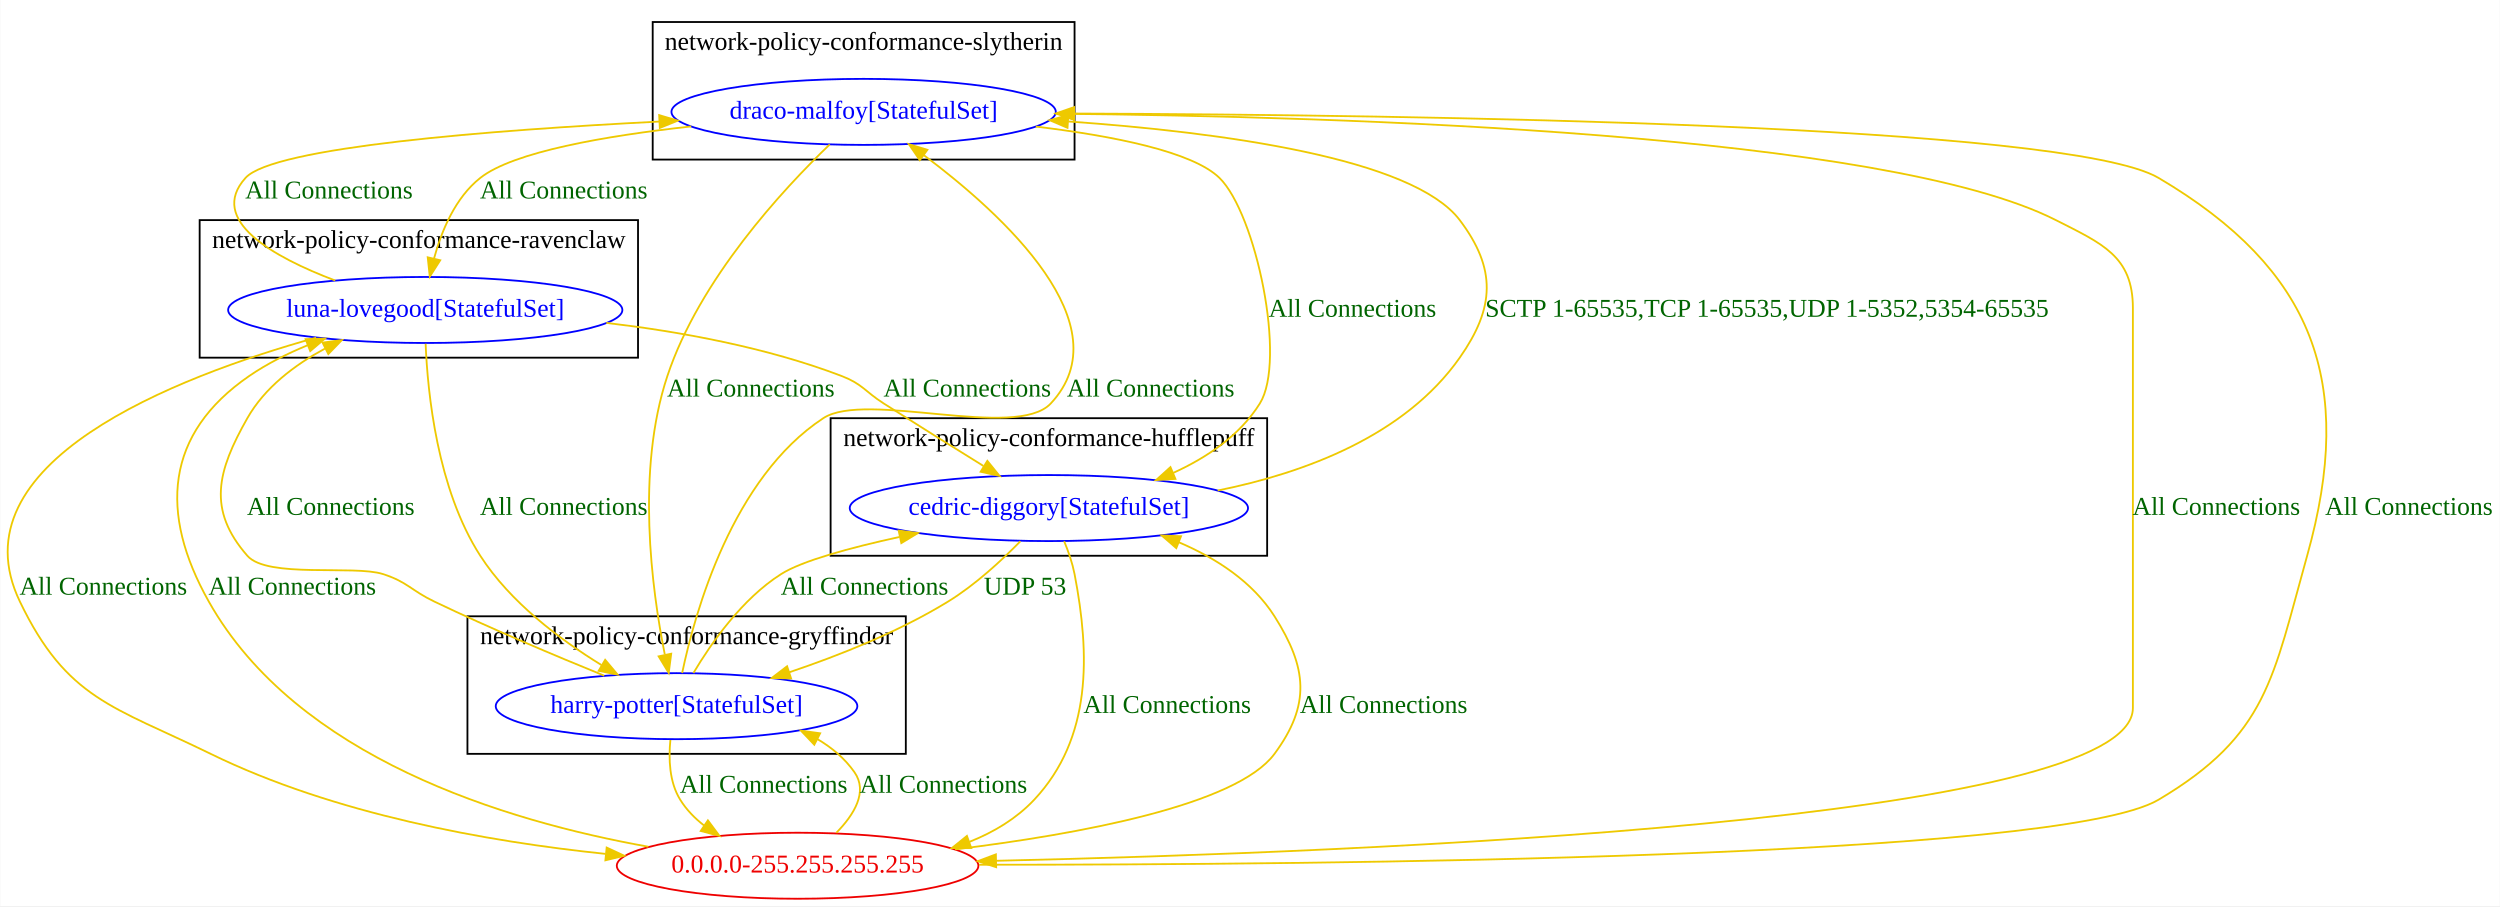
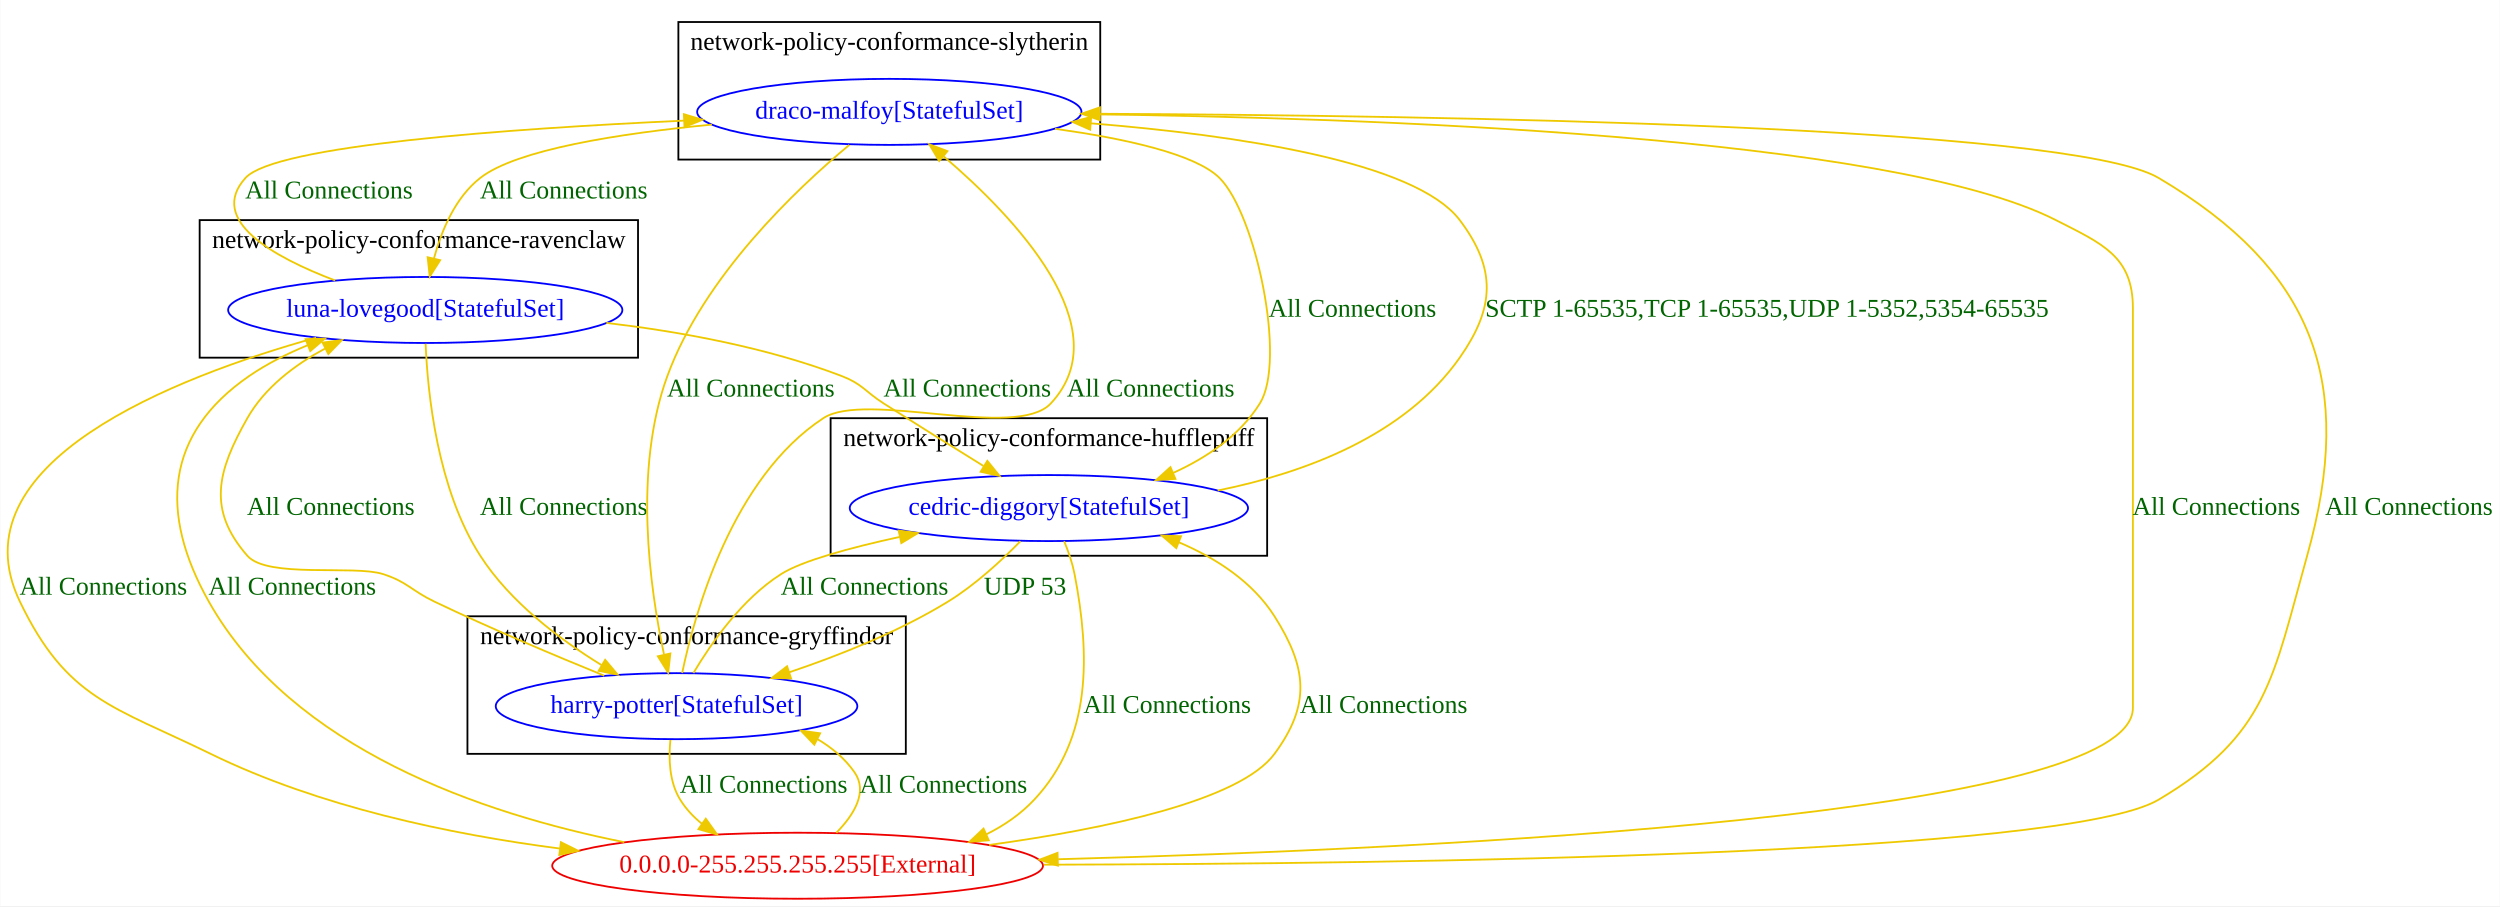
<svg xmlns="http://www.w3.org/2000/svg" width="1363pt" height="494pt" viewBox="0.00 0.00 1362.70 494.00">
  <g id="graph0" class="graph" transform="scale(1 1) rotate(0) translate(4 490)">
    <polygon fill="white" stroke="transparent" points="-4,4 -4,-490 1358.7,-490 1358.7,4 -4,4" />
-     <g id="clust3" class="cluster">
-       <polygon fill="none" stroke="black" points="104.7,-295 104.7,-370 343.7,-370 343.7,-295 104.7,-295" />
-       <text text-anchor="middle" x="224.2" y="-354.8" font-family="Times New Roman,serif" font-size="14.00">network-policy-conformance-ravenclaw</text>
-     </g>
-     <g id="clust4" class="cluster">
-       <polygon fill="none" stroke="black" points="351.7,-403 351.7,-478 581.7,-478 581.7,-403 351.7,-403" />
-       <text text-anchor="middle" x="466.7" y="-462.8" font-family="Times New Roman,serif" font-size="14.00">network-policy-conformance-slytherin</text>
-     </g>
    <g id="clust1" class="cluster">
      <polygon fill="none" stroke="black" points="250.7,-79 250.7,-154 489.7,-154 489.7,-79 250.7,-79" />
      <text text-anchor="middle" x="370.2" y="-138.8" font-family="Times New Roman,serif" font-size="14.00">network-policy-conformance-gryffindor</text>
    </g>
    <g id="clust2" class="cluster">
      <polygon fill="none" stroke="black" points="448.7,-187 448.7,-262 686.7,-262 686.7,-187 448.7,-187" />
      <text text-anchor="middle" x="567.7" y="-246.8" font-family="Times New Roman,serif" font-size="14.00">network-policy-conformance-hufflepuff</text>
+     </g>
+     <g id="clust3" class="cluster">
+       <polygon fill="none" stroke="black" points="104.7,-295 104.7,-370 343.7,-370 343.7,-295 104.7,-295" />
+       <text text-anchor="middle" x="224.2" y="-354.8" font-family="Times New Roman,serif" font-size="14.00">network-policy-conformance-ravenclaw</text>
+     </g>
+     <g id="clust4" class="cluster">
+       <polygon fill="none" stroke="black" points="365.7,-403 365.7,-478 595.7,-478 595.7,-403 365.7,-403" />
+       <text text-anchor="middle" x="480.7" y="-462.8" font-family="Times New Roman,serif" font-size="14.00">network-policy-conformance-slytherin</text>
    </g>
    <g id="node1" class="node">
      <ellipse fill="none" stroke="blue" cx="364.7" cy="-105" rx="98.58" ry="18" />
      <text text-anchor="middle" x="364.7" y="-101.3" font-family="Times New Roman,serif" font-size="14.00" fill="blue">harry-potter[StatefulSet]</text>
    </g>
    <g id="node2" class="node">
      <ellipse fill="none" stroke="blue" cx="567.7" cy="-213" rx="108.58" ry="18" />
      <text text-anchor="middle" x="567.7" y="-209.3" font-family="Times New Roman,serif" font-size="14.00" fill="blue">cedric-diggory[StatefulSet]</text>
    </g>
    <g id="edge6" class="edge">
      <path fill="none" stroke="#eec900" d="M373.9,-123.06C383.62,-139.42 400.47,-163.55 421.7,-177 433.12,-184.24 459.26,-191.36 486.32,-197.27" />
      <polygon fill="#eec900" stroke="#eec900" points="485.8,-200.73 496.31,-199.39 487.25,-193.89 485.8,-200.73" />
      <text text-anchor="middle" x="467.2" y="-165.8" font-family="Times New Roman,serif" font-size="14.00" fill="darkgreen">All Connections</text>
    </g>
    <g id="node3" class="node">
      <ellipse fill="none" stroke="blue" cx="227.7" cy="-321" rx="107.48" ry="18" />
      <text text-anchor="middle" x="227.7" y="-317.3" font-family="Times New Roman,serif" font-size="14.00" fill="blue">luna-lovegood[StatefulSet]</text>
    </g>
    <g id="edge7" class="edge">
      <path fill="none" stroke="#eec900" d="M325.29,-121.62C298.84,-132.38 263.34,-147.33 232.7,-162 219.96,-168.1 218.13,-172.65 204.7,-177 188.91,-182.11 141.62,-174.51 130.7,-187 108.76,-212.1 114.25,-233.01 130.7,-262 140.13,-278.63 156.44,-291.01 173.02,-299.95" />
      <polygon fill="#eec900" stroke="#eec900" points="171.71,-303.21 182.22,-304.58 174.85,-296.96 171.71,-303.21" />
      <text text-anchor="middle" x="176.2" y="-209.3" font-family="Times New Roman,serif" font-size="14.00" fill="darkgreen">All Connections</text>
    </g>
    <g id="node4" class="node">
-       <ellipse fill="none" stroke="blue" cx="466.7" cy="-429" rx="104.78" ry="18" />
-       <text text-anchor="middle" x="466.7" y="-425.3" font-family="Times New Roman,serif" font-size="14.00" fill="blue">draco-malfoy[StatefulSet]</text>
+       <ellipse fill="none" stroke="blue" cx="480.7" cy="-429" rx="104.78" ry="18" />
+       <text text-anchor="middle" x="480.7" y="-425.3" font-family="Times New Roman,serif" font-size="14.00" fill="blue">draco-malfoy[StatefulSet]</text>
    </g>
    <g id="edge8" class="edge">
-       <path fill="none" stroke="#eec900" d="M367.76,-123.06C374.73,-156.35 395.2,-229.52 444.7,-262 467.78,-277.15 549.81,-249.86 568.7,-270 608.68,-312.65 542.83,-372.94 499.63,-405.32" />
-       <polygon fill="#eec900" stroke="#eec900" points="497.32,-402.67 491.33,-411.41 501.47,-408.32 497.32,-402.67" />
+       <path fill="none" stroke="#eec900" d="M367.76,-123.06C374.73,-156.35 395.2,-229.52 444.7,-262 467.78,-277.15 549.81,-249.86 568.7,-270 607.09,-310.95 548.94,-371.76 510.36,-404.72" />
+       <polygon fill="#eec900" stroke="#eec900" points="507.9,-402.22 502.47,-411.32 512.39,-407.59 507.9,-402.22" />
      <text text-anchor="middle" x="623.2" y="-273.8" font-family="Times New Roman,serif" font-size="14.00" fill="darkgreen">All Connections</text>
    </g>
    <g id="node5" class="node">
-       <ellipse fill="none" stroke="#ee0000" cx="430.7" cy="-18" rx="98.58" ry="18" />
-       <text text-anchor="middle" x="430.7" y="-14.3" font-family="Times New Roman,serif" font-size="14.00" fill="#ee0000">0.0.0.0-255.255.255.255</text>
+       <ellipse fill="none" stroke="#ee0000" cx="430.7" cy="-18" rx="133.78" ry="18" />
+       <text text-anchor="middle" x="430.7" y="-14.3" font-family="Times New Roman,serif" font-size="14.00" fill="#ee0000">0.0.0.0-255.255.255.255[External]</text>
    </g>
    <g id="edge5" class="edge">
-       <path fill="none" stroke="#eec900" d="M361.35,-86.56C360.32,-76.34 360.74,-63.6 366.7,-54 370.07,-48.56 374.6,-43.91 379.71,-39.94" />
-       <polygon fill="#eec900" stroke="#eec900" points="381.8,-42.75 388.12,-34.25 377.88,-36.95 381.8,-42.75" />
+       <path fill="none" stroke="#eec900" d="M361.35,-86.56C360.32,-76.34 360.74,-63.6 366.7,-54 369.82,-48.97 373.93,-44.6 378.58,-40.84" />
+       <polygon fill="#eec900" stroke="#eec900" points="380.65,-43.66 386.81,-35.04 376.62,-37.94 380.65,-43.66" />
      <text text-anchor="middle" x="412.2" y="-57.8" font-family="Times New Roman,serif" font-size="14.00" fill="darkgreen">All Connections</text>
    </g>
    <g id="edge10" class="edge">
      <path fill="none" stroke="#eec900" d="M552.17,-194.91C541.82,-184.31 527.44,-171.04 512.7,-162 485.98,-145.63 453.69,-132.73 426.1,-123.46" />
      <polygon fill="#eec900" stroke="#eec900" points="427.15,-120.12 416.55,-120.33 424.97,-126.77 427.15,-120.12" />
      <text text-anchor="middle" x="554.7" y="-165.8" font-family="Times New Roman,serif" font-size="14.00" fill="darkgreen">UDP 53</text>
    </g>
    <g id="edge11" class="edge">
-       <path fill="none" stroke="#eec900" d="M659.74,-222.57C707.47,-232.22 761.88,-252.52 791.7,-295 810.84,-322.29 811.79,-343.4 791.7,-370 766.17,-403.78 661.86,-417.89 578.2,-423.78" />
-       <polygon fill="#eec900" stroke="#eec900" points="577.85,-420.29 568.11,-424.46 578.32,-427.28 577.85,-420.29" />
+       <path fill="none" stroke="#eec900" d="M659.74,-222.57C707.47,-232.22 761.88,-252.52 791.7,-295 810.84,-322.29 811.79,-343.4 791.7,-370 767.56,-401.94 670.08,-416.31 590.61,-422.76" />
+       <polygon fill="#eec900" stroke="#eec900" points="590.21,-419.28 580.51,-423.55 590.76,-426.26 590.21,-419.28" />
      <text text-anchor="middle" x="959.2" y="-317.3" font-family="Times New Roman,serif" font-size="14.00" fill="darkgreen">SCTP 1-65535,TCP 1-65535,UDP 1-5352,5354-65535</text>
    </g>
    <g id="edge9" class="edge">
-       <path fill="none" stroke="#eec900" d="M576.02,-194.95C578.34,-189.36 580.53,-183.04 581.7,-177 590.16,-133.07 591.19,-87.58 559.7,-54 550.05,-43.72 537.72,-36.34 524.52,-31.08" />
-       <polygon fill="#eec900" stroke="#eec900" points="525.37,-27.67 514.78,-27.6 523.02,-34.26 525.37,-27.67" />
+       <path fill="none" stroke="#eec900" d="M576.02,-194.95C578.34,-189.36 580.53,-183.04 581.7,-177 590.16,-133.07 591.19,-87.58 559.7,-54 552.28,-46.1 543.28,-39.91 533.51,-35.08" />
+       <polygon fill="#eec900" stroke="#eec900" points="534.92,-31.87 524.36,-31.01 532.08,-38.27 534.92,-31.87" />
      <text text-anchor="middle" x="632.2" y="-101.3" font-family="Times New Roman,serif" font-size="14.00" fill="darkgreen">All Connections</text>
    </g>
    <g id="edge13" class="edge">
      <path fill="none" stroke="#eec900" d="M227.9,-302.61C228.99,-275.73 234.23,-223.41 257.7,-187 273.96,-161.76 300.97,-141.4 323.78,-127.41" />
      <polygon fill="#eec900" stroke="#eec900" points="325.79,-130.28 332.61,-122.17 322.22,-124.26 325.79,-130.28" />
      <text text-anchor="middle" x="303.2" y="-209.3" font-family="Times New Roman,serif" font-size="14.00" fill="darkgreen">All Connections</text>
    </g>
    <g id="edge14" class="edge">
      <path fill="none" stroke="#eec900" d="M326.41,-313.96C367.14,-309.14 414.19,-300.5 454.7,-285 466.09,-280.64 467.4,-276.56 477.7,-270 495.51,-258.65 515.43,-246.23 532,-235.97" />
      <polygon fill="#eec900" stroke="#eec900" points="534.16,-238.75 540.82,-230.51 530.48,-232.8 534.16,-238.75" />
      <text text-anchor="middle" x="523.2" y="-273.8" font-family="Times New Roman,serif" font-size="14.00" fill="darkgreen">All Connections</text>
    </g>
    <g id="edge15" class="edge">
-       <path fill="none" stroke="#eec900" d="M178.62,-337.05C144.64,-349.92 108.95,-369.98 129.7,-393 144.81,-409.77 262.95,-419.01 355.14,-423.72" />
-       <polygon fill="#eec900" stroke="#eec900" points="355.23,-427.23 365.39,-424.23 355.58,-420.24 355.23,-427.23" />
+       <path fill="none" stroke="#eec900" d="M178.6,-337.07C144.6,-349.96 108.9,-370.03 129.7,-393 145.7,-410.68 272.13,-419.8 368.71,-424.23" />
+       <polygon fill="#eec900" stroke="#eec900" points="368.7,-427.74 378.85,-424.69 369.02,-420.74 368.7,-427.74" />
      <text text-anchor="middle" x="175.2" y="-381.8" font-family="Times New Roman,serif" font-size="14.00" fill="darkgreen">All Connections</text>
    </g>
    <g id="edge12" class="edge">
-       <path fill="none" stroke="#eec900" d="M168.18,-305.91C91.01,-284.35 -29.67,-237.54 6.7,-162 32.34,-108.71 57.57,-104.97 110.7,-79 177.94,-46.13 261.23,-31.21 325.98,-24.46" />
-       <polygon fill="#eec900" stroke="#eec900" points="326.6,-27.92 336.21,-23.45 325.91,-20.95 326.6,-27.92" />
+       <path fill="none" stroke="#eec900" d="M168.18,-305.91C91.01,-284.35 -29.67,-237.54 6.7,-162 32.34,-108.71 57.57,-104.97 110.7,-79 169.62,-50.19 240.87,-35.17 301.17,-27.36" />
+       <polygon fill="#eec900" stroke="#eec900" points="301.65,-30.83 311.14,-26.12 300.78,-23.88 301.65,-30.83" />
      <text text-anchor="middle" x="52.2" y="-165.8" font-family="Times New Roman,serif" font-size="14.00" fill="darkgreen">All Connections</text>
    </g>
    <g id="edge17" class="edge">
-       <path fill="none" stroke="#eec900" d="M448.23,-411.26C422.55,-386.59 377.22,-337.66 359.7,-285 342.57,-233.54 351.11,-169.09 358.28,-133.25" />
-       <polygon fill="#eec900" stroke="#eec900" points="361.79,-133.6 360.44,-123.1 354.94,-132.15 361.79,-133.6" />
+       <path fill="none" stroke="#eec900" d="M458.89,-410.99C429.76,-386.72 379.49,-339.05 359.7,-285 341.04,-234.07 350.13,-169.43 357.82,-133.42" />
+       <polygon fill="#eec900" stroke="#eec900" points="361.34,-133.73 360.13,-123.2 354.51,-132.19 361.34,-133.73" />
      <text text-anchor="middle" x="405.2" y="-273.8" font-family="Times New Roman,serif" font-size="14.00" fill="darkgreen">All Connections</text>
    </g>
    <g id="edge18" class="edge">
-       <path fill="none" stroke="#eec900" d="M560.61,-420.98C602.65,-415.91 646.04,-407.33 660.7,-393 680.55,-373.59 697.42,-293.54 682.7,-270 671.87,-252.68 653.98,-240.58 635.5,-232.18" />
+       <path fill="none" stroke="#eec900" d="M571.06,-419.78C609.06,-414.48 647.52,-406.05 660.7,-393 680.42,-373.45 697.42,-293.54 682.7,-270 671.87,-252.68 653.98,-240.58 635.5,-232.18" />
      <polygon fill="#eec900" stroke="#eec900" points="636.69,-228.89 626.11,-228.24 633.98,-235.34 636.69,-228.89" />
      <text text-anchor="middle" x="733.2" y="-317.3" font-family="Times New Roman,serif" font-size="14.00" fill="darkgreen">All Connections</text>
    </g>
    <g id="edge19" class="edge">
-       <path fill="none" stroke="#eec900" d="M372.7,-421.08C325.99,-415.93 275.74,-407.25 257.7,-393 244.13,-382.29 236.61,-364.3 232.5,-349.12" />
-       <polygon fill="#eec900" stroke="#eec900" points="235.86,-348.11 230.16,-339.18 229.04,-349.71 235.86,-348.11" />
+       <path fill="none" stroke="#eec900" d="M384.02,-422.08C333.21,-417.19 277.46,-408.44 257.7,-393 244.07,-382.36 236.56,-364.37 232.46,-349.17" />
+       <polygon fill="#eec900" stroke="#eec900" points="235.82,-348.15 230.13,-339.21 229,-349.75 235.82,-348.15" />
      <text text-anchor="middle" x="303.2" y="-381.8" font-family="Times New Roman,serif" font-size="14.00" fill="darkgreen">All Connections</text>
    </g>
    <g id="edge16" class="edge">
-       <path fill="none" stroke="#eec900" d="M571.27,-428.02C730.25,-426.49 1024.04,-417.12 1116.7,-370 1141.96,-357.15 1158.7,-350.35 1158.7,-322 1158.7,-322 1158.7,-322 1158.7,-104 1158.7,-42.37 741.78,-25.34 538.96,-20.7" />
-       <polygon fill="#eec900" stroke="#eec900" points="538.95,-17.2 528.88,-20.48 538.8,-24.2 538.95,-17.2" />
+       <path fill="none" stroke="#eec900" d="M585.26,-427.77C741.32,-425.88 1026.5,-415.98 1116.7,-370 1141.95,-357.13 1158.7,-350.35 1158.7,-322 1158.7,-322 1158.7,-322 1158.7,-104 1158.7,-45.63 784.67,-27.26 572.81,-21.55" />
+       <polygon fill="#eec900" stroke="#eec900" points="572.62,-18.04 562.53,-21.27 572.43,-25.04 572.62,-18.04" />
      <text text-anchor="middle" x="1204.2" y="-209.3" font-family="Times New Roman,serif" font-size="14.00" fill="darkgreen">All Connections</text>
    </g>
    <g id="edge1" class="edge">
      <path fill="none" stroke="#eec900" d="M451.83,-35.98C461.46,-45.8 469.21,-58.3 461.7,-69 456.41,-76.53 449.33,-82.45 441.4,-87.1" />
      <polygon fill="#eec900" stroke="#eec900" points="439.8,-83.98 432.5,-91.66 442.99,-90.21 439.8,-83.98" />
      <text text-anchor="middle" x="510.2" y="-57.8" font-family="Times New Roman,serif" font-size="14.00" fill="darkgreen">All Connections</text>
    </g>
    <g id="edge2" class="edge">
-       <path fill="none" stroke="#eec900" d="M516.56,-26.92C584.06,-35.2 670.03,-51 690.7,-79 710.49,-105.82 708.54,-125.85 690.7,-154 678.75,-172.85 658.85,-185.68 638.51,-194.38" />
+       <path fill="none" stroke="#eec900" d="M535.14,-29.34C598.98,-38.13 671.89,-53.51 690.7,-79 710.49,-105.82 708.54,-125.85 690.7,-154 678.75,-172.85 658.85,-185.68 638.51,-194.38" />
      <polygon fill="#eec900" stroke="#eec900" points="637.16,-191.15 629.16,-198.09 639.74,-197.65 637.16,-191.15" />
      <text text-anchor="middle" x="750.2" y="-101.3" font-family="Times New Roman,serif" font-size="14.00" fill="darkgreen">All Connections</text>
    </g>
    <g id="edge3" class="edge">
-       <path fill="none" stroke="#eec900" d="M349.34,-28.37C271.02,-42.36 157.61,-76.95 109.7,-162 82.44,-210.38 85.93,-253.54 131.7,-285 141.4,-291.67 152.53,-297.24 163.7,-301.83" />
+       <path fill="none" stroke="#eec900" d="M336.19,-30.85C258.81,-46.29 154.99,-81.6 109.7,-162 82.44,-210.38 85.93,-253.54 131.7,-285 141.4,-291.67 152.53,-297.24 163.7,-301.83" />
      <polygon fill="#eec900" stroke="#eec900" points="162.46,-305.1 173.05,-305.45 164.99,-298.57 162.46,-305.1" />
      <text text-anchor="middle" x="155.2" y="-165.8" font-family="Times New Roman,serif" font-size="14.00" fill="darkgreen">All Connections</text>
    </g>
    <g id="edge4" class="edge">
-       <path fill="none" stroke="#eec900" d="M529.62,-18.55C718.98,-18.43 1118.8,-22.03 1172.7,-54 1232.22,-89.31 1235,-120.36 1253.7,-187 1280.27,-281.72 1257.41,-342.99 1172.7,-393 1123.24,-422.19 768.67,-427.41 581.6,-428.1" />
-       <polygon fill="#eec900" stroke="#eec900" points="581.44,-424.6 571.45,-428.13 581.46,-431.6 581.44,-424.6" />
+       <path fill="none" stroke="#eec900" d="M564.91,-18.57C764.59,-18.95 1121.95,-23.9 1172.7,-54 1232.22,-89.31 1235,-120.36 1253.7,-187 1280.27,-281.72 1257.39,-342.95 1172.7,-393 1124.45,-421.51 779.76,-427.06 595.77,-427.97" />
+       <polygon fill="#eec900" stroke="#eec900" points="595.5,-424.47 585.51,-428.02 595.53,-431.47 595.5,-424.47" />
      <text text-anchor="middle" x="1309.2" y="-209.3" font-family="Times New Roman,serif" font-size="14.00" fill="darkgreen">All Connections</text>
    </g>
  </g>
</svg>
